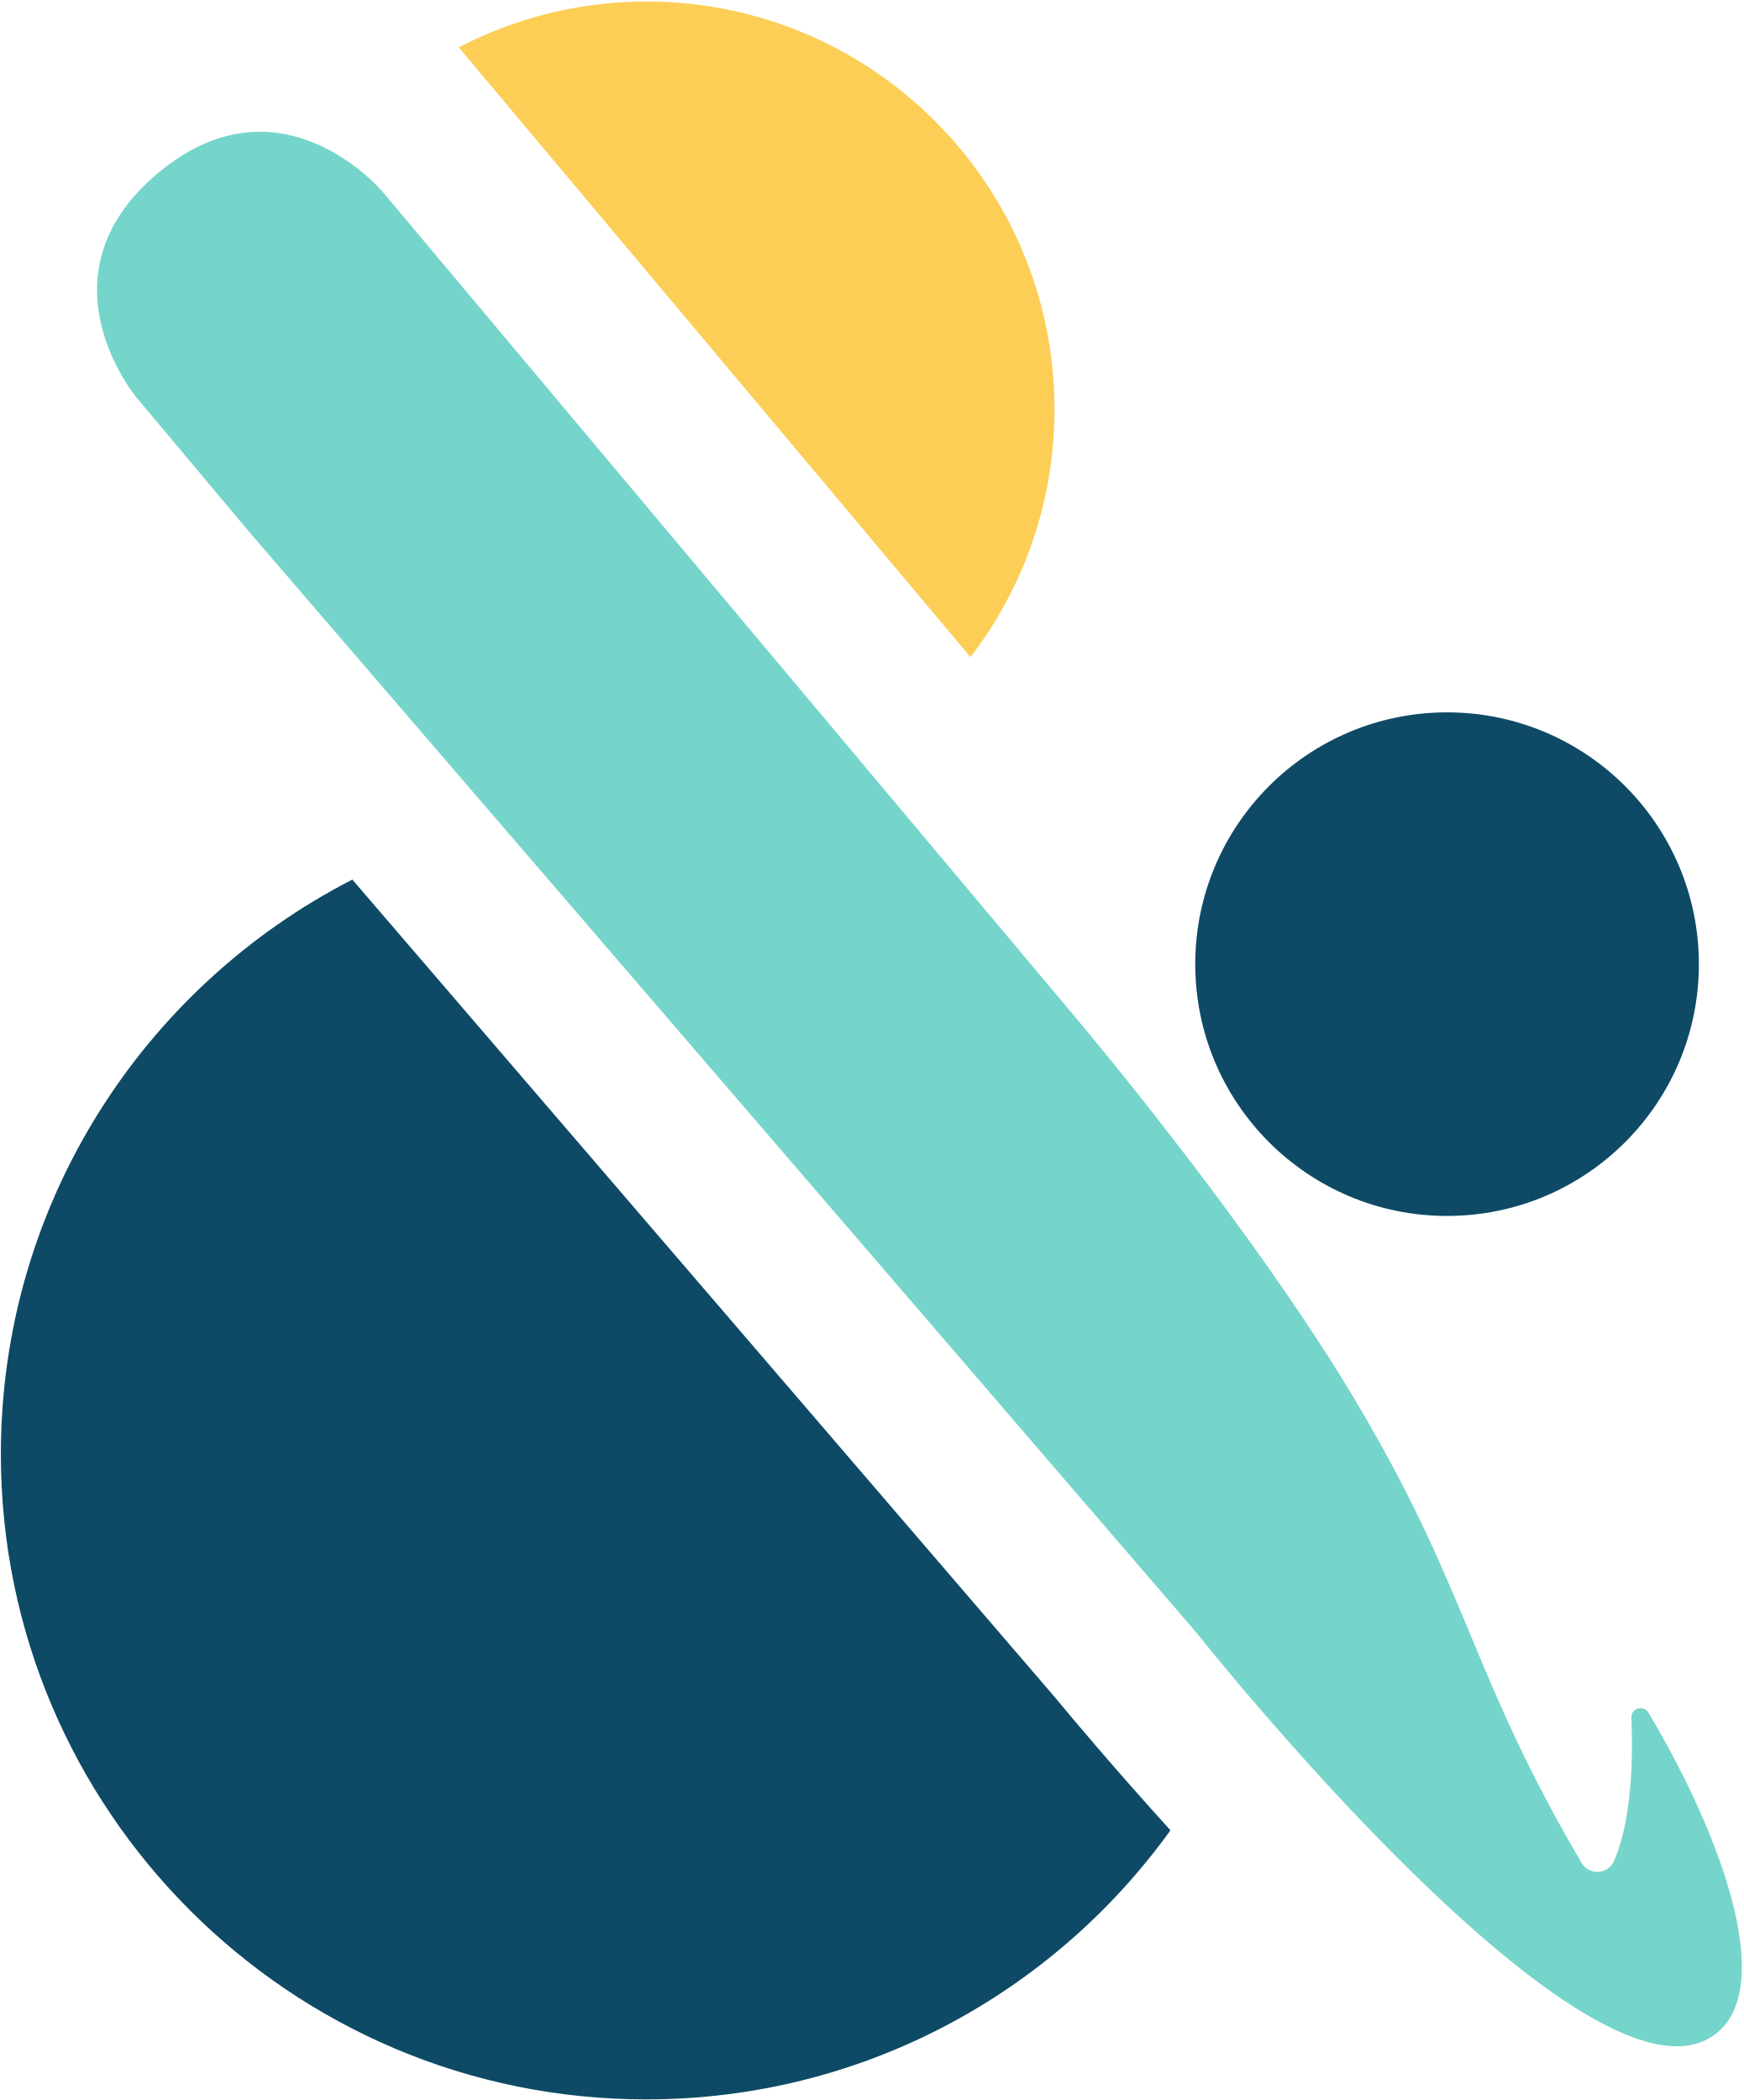
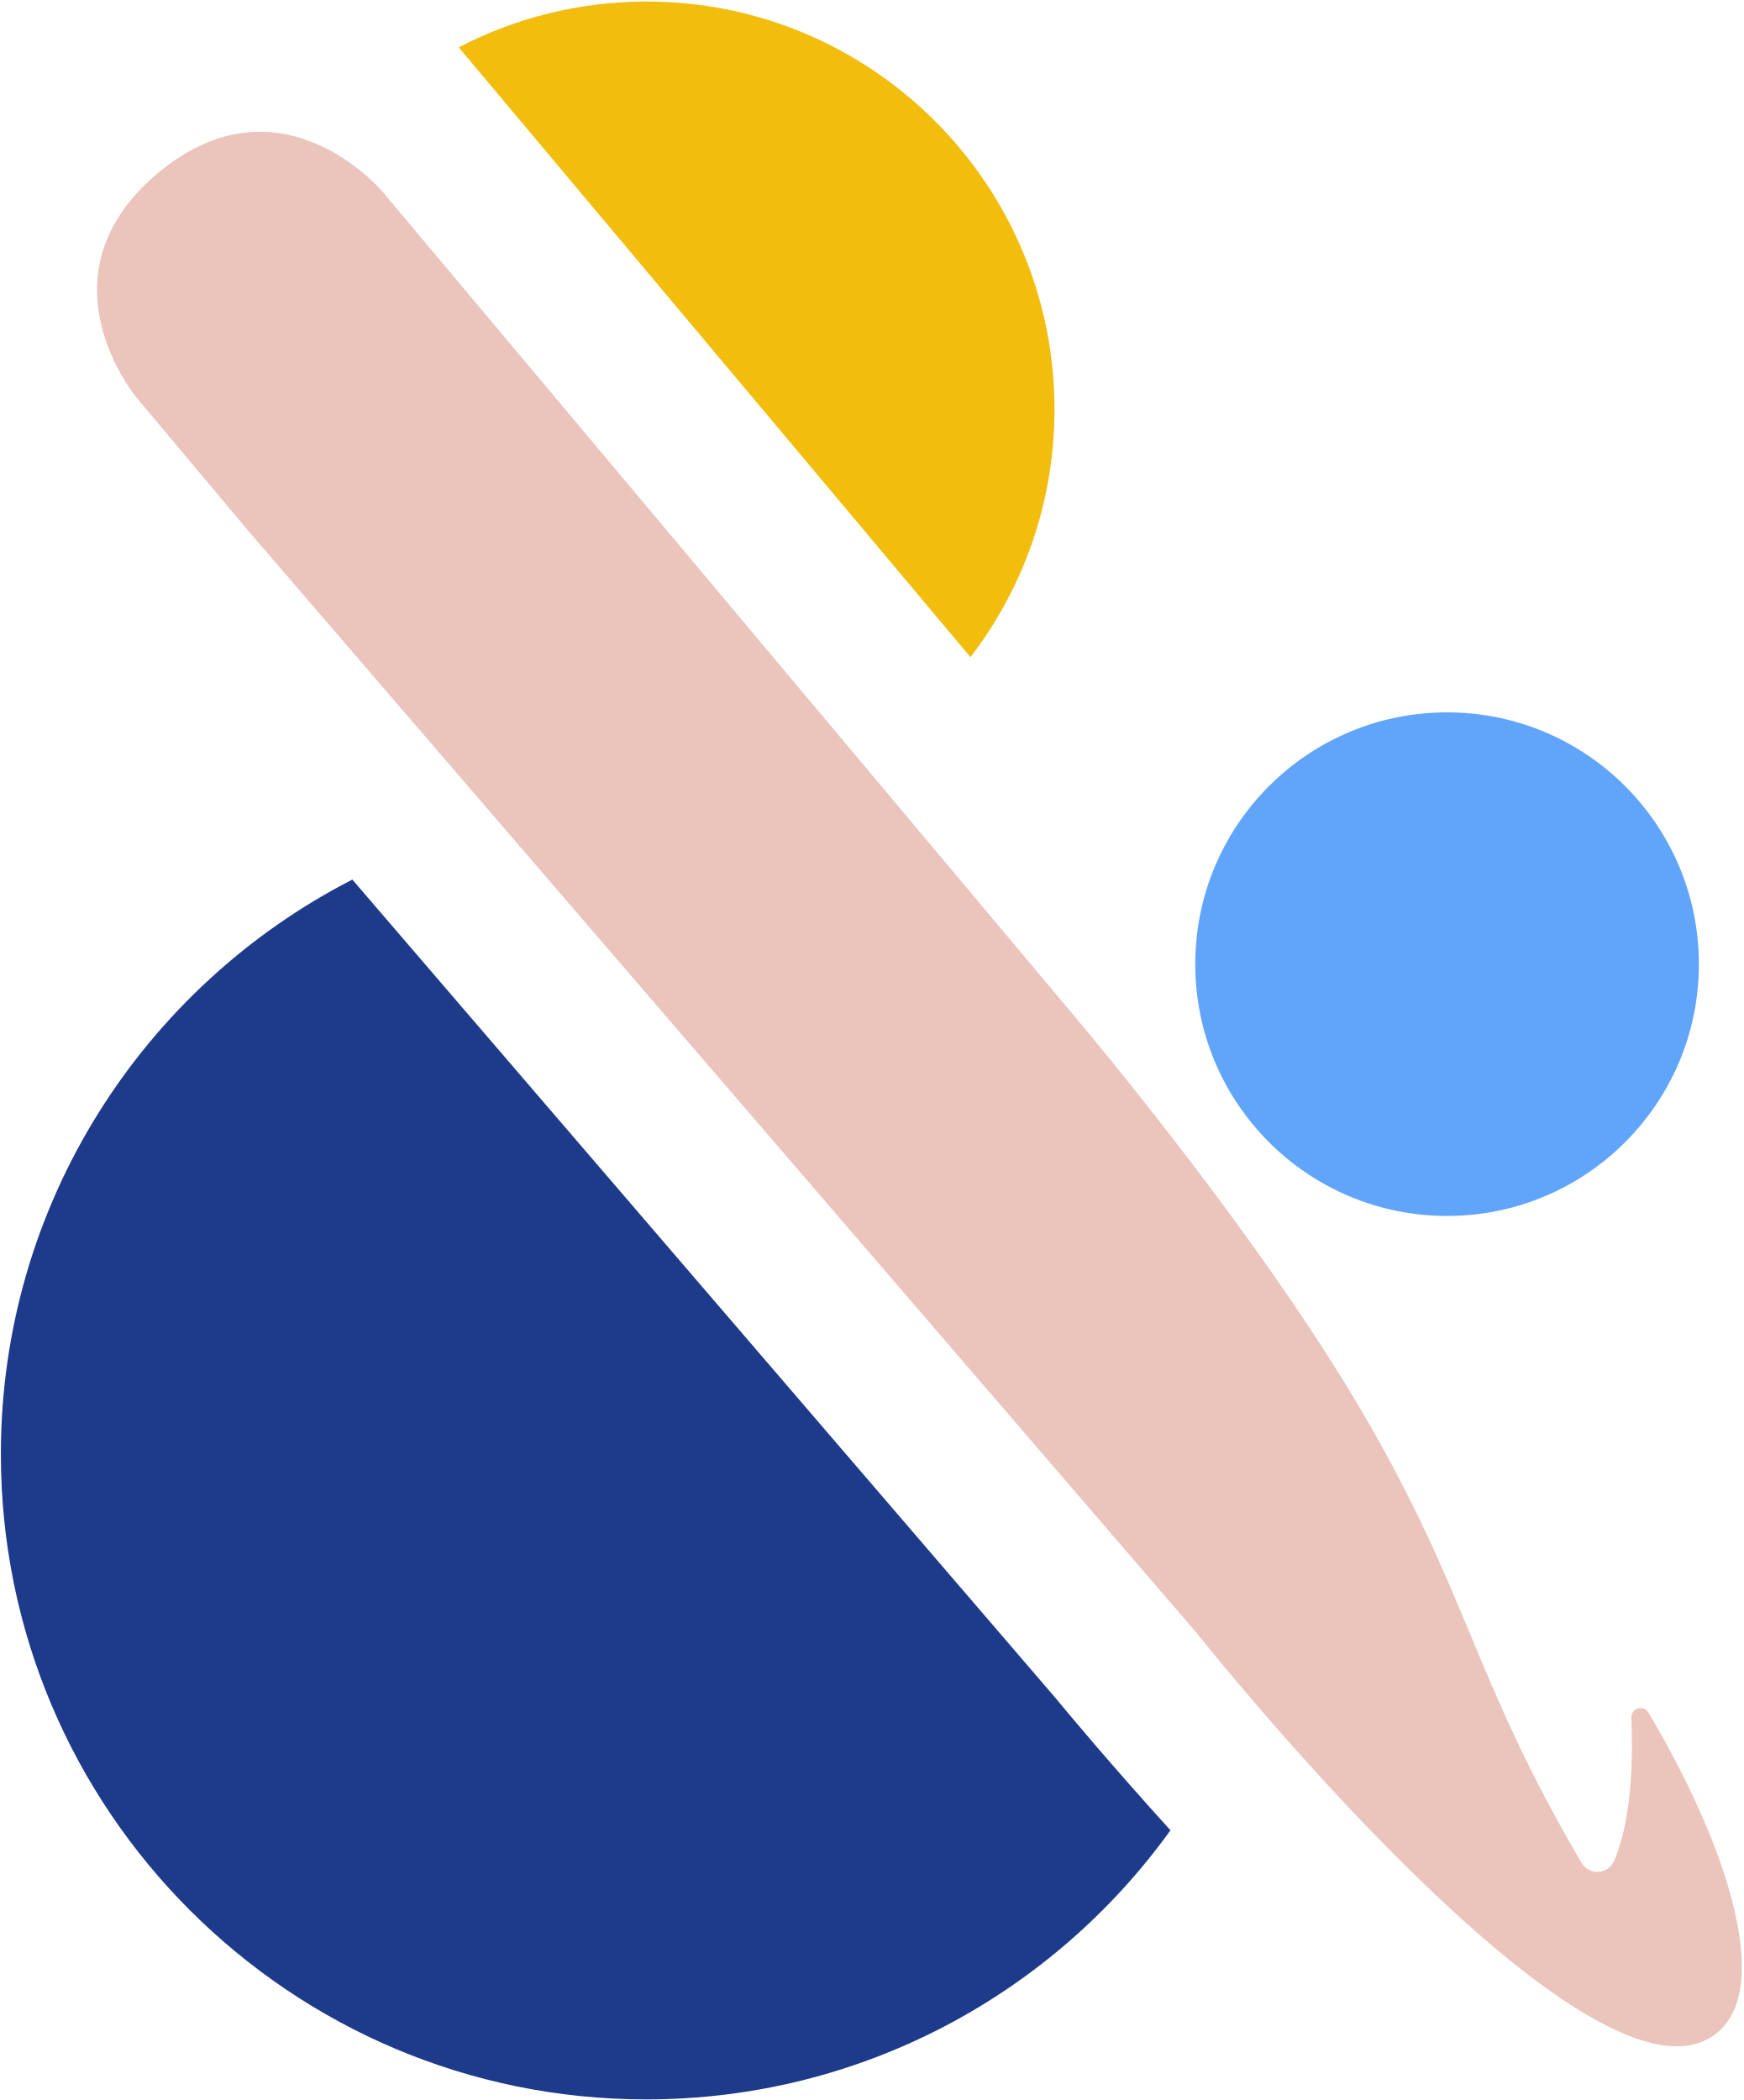
<svg xmlns="http://www.w3.org/2000/svg" width="748" height="901" viewBox="0 0 748 901" fill="none">
-   <path fill-rule="evenodd" clip-rule="evenodd" d="M196.806 20.315C220.938 7.759 248.35 0.659 277.407 0.659C373.978 0.659 452.382 79.062 452.382 175.63C452.382 215.611 438.943 252.476 416.345 281.95L196.806 20.315Z" fill="#FCCE56" />
-   <path fill-rule="evenodd" clip-rule="evenodd" d="M151.159 377.38L452.893 728.602C457.9 734.676 476.632 757.184 502.136 785.282C451.863 855.185 369.823 900.741 277.224 900.741C124.425 900.741 0.371 776.688 0.371 623.889C0.371 516.487 61.662 423.287 151.159 377.38ZM452.893 728.602C452.018 727.54 451.56 726.979 451.56 726.979L453.119 728.865L452.893 728.602Z" fill="#0E4A66" />
-   <path fill-rule="evenodd" clip-rule="evenodd" d="M699.872 736.948C699.808 735.153 700.969 733.541 702.692 733.031C704.417 732.522 706.265 733.244 707.189 734.785C739.766 789.588 760.971 851.653 736.914 871.943C684.309 916.309 513.493 700.749 513.493 700.749L107.643 229.065L58.631 170.655C58.631 170.655 14.943 118.591 67.659 74.357C120.374 30.124 164.062 82.188 164.062 82.188L465.114 440.968C488.041 468.621 547.374 542.18 585.12 607.048C630.733 685.44 631.4 718.859 678.396 799.11C679.828 801.667 682.563 803.217 685.493 803.128C688.422 803.041 691.061 801.329 692.335 798.689C696.755 788.586 701.23 770.017 699.872 736.948Z" fill="#75D5CA" />
-   <path d="M620.803 521.699C680.466 521.699 728.833 473.332 728.833 413.669C728.833 354.006 680.466 305.64 620.803 305.64C561.14 305.64 512.773 354.006 512.773 413.669C512.773 473.332 561.14 521.699 620.803 521.699Z" fill="#0E4A66" />
+   <path fill-rule="evenodd" clip-rule="evenodd" d="M196.806 20.315C220.938 7.759 248.35 0.659 277.407 0.659C373.978 0.659 452.382 79.062 452.382 175.63C452.382 215.611 438.943 252.476 416.345 281.95L196.806 20.315Z" fill="#F2BD0D" />
+   <path fill-rule="evenodd" clip-rule="evenodd" d="M151.159 377.38L452.893 728.602C457.9 734.676 476.632 757.184 502.136 785.282C451.863 855.185 369.823 900.741 277.224 900.741C124.425 900.741 0.371 776.688 0.371 623.889C0.371 516.487 61.662 423.287 151.159 377.38ZM452.893 728.602C452.018 727.54 451.56 726.979 451.56 726.979L453.119 728.865L452.893 728.602Z" fill="#1E3A8A" />
+   <path fill-rule="evenodd" clip-rule="evenodd" d="M699.872 736.948C699.808 735.153 700.969 733.541 702.692 733.031C704.417 732.522 706.265 733.244 707.189 734.785C739.766 789.588 760.971 851.653 736.914 871.943C684.309 916.309 513.493 700.749 513.493 700.749L107.643 229.065L58.631 170.655C58.631 170.655 14.943 118.591 67.659 74.357C120.374 30.124 164.062 82.188 164.062 82.188L465.114 440.968C488.041 468.621 547.374 542.18 585.12 607.048C630.733 685.44 631.4 718.859 678.396 799.11C679.828 801.667 682.563 803.217 685.493 803.128C688.422 803.041 691.061 801.329 692.335 798.689C696.755 788.586 701.23 770.017 699.872 736.948Z" fill="#EBC4BC" />
+   <path d="M620.803 521.699C680.466 521.699 728.833 473.332 728.833 413.669C728.833 354.006 680.466 305.64 620.803 305.64C561.14 305.64 512.773 354.006 512.773 413.669C512.773 473.332 561.14 521.699 620.803 521.699Z" fill="#60A5FA" />
</svg>
